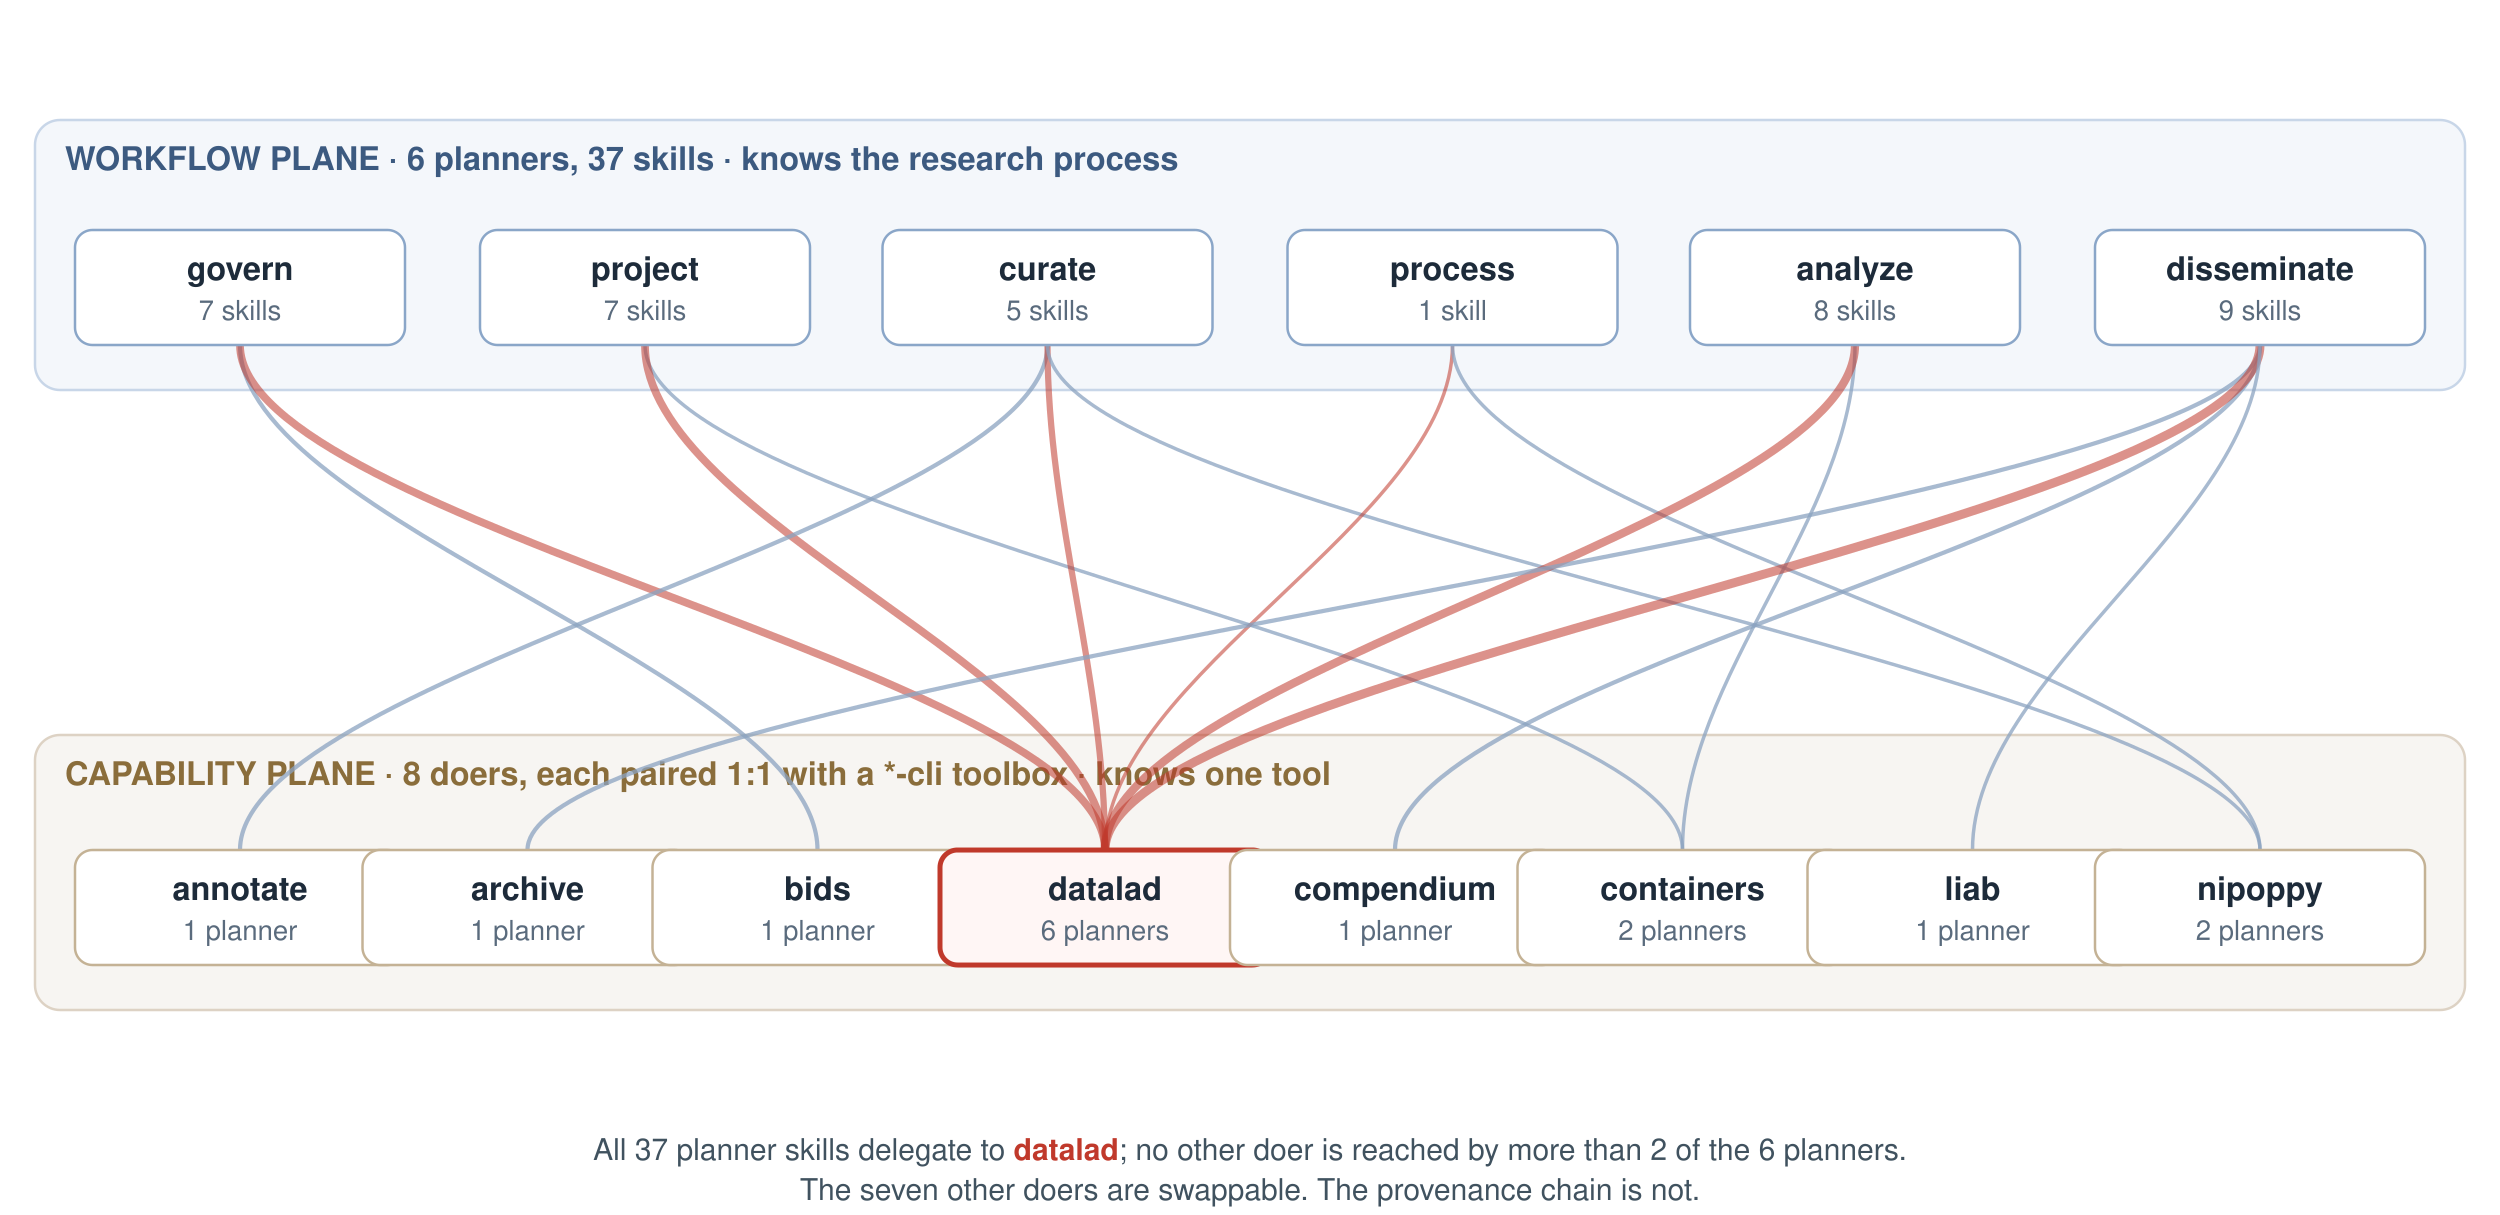
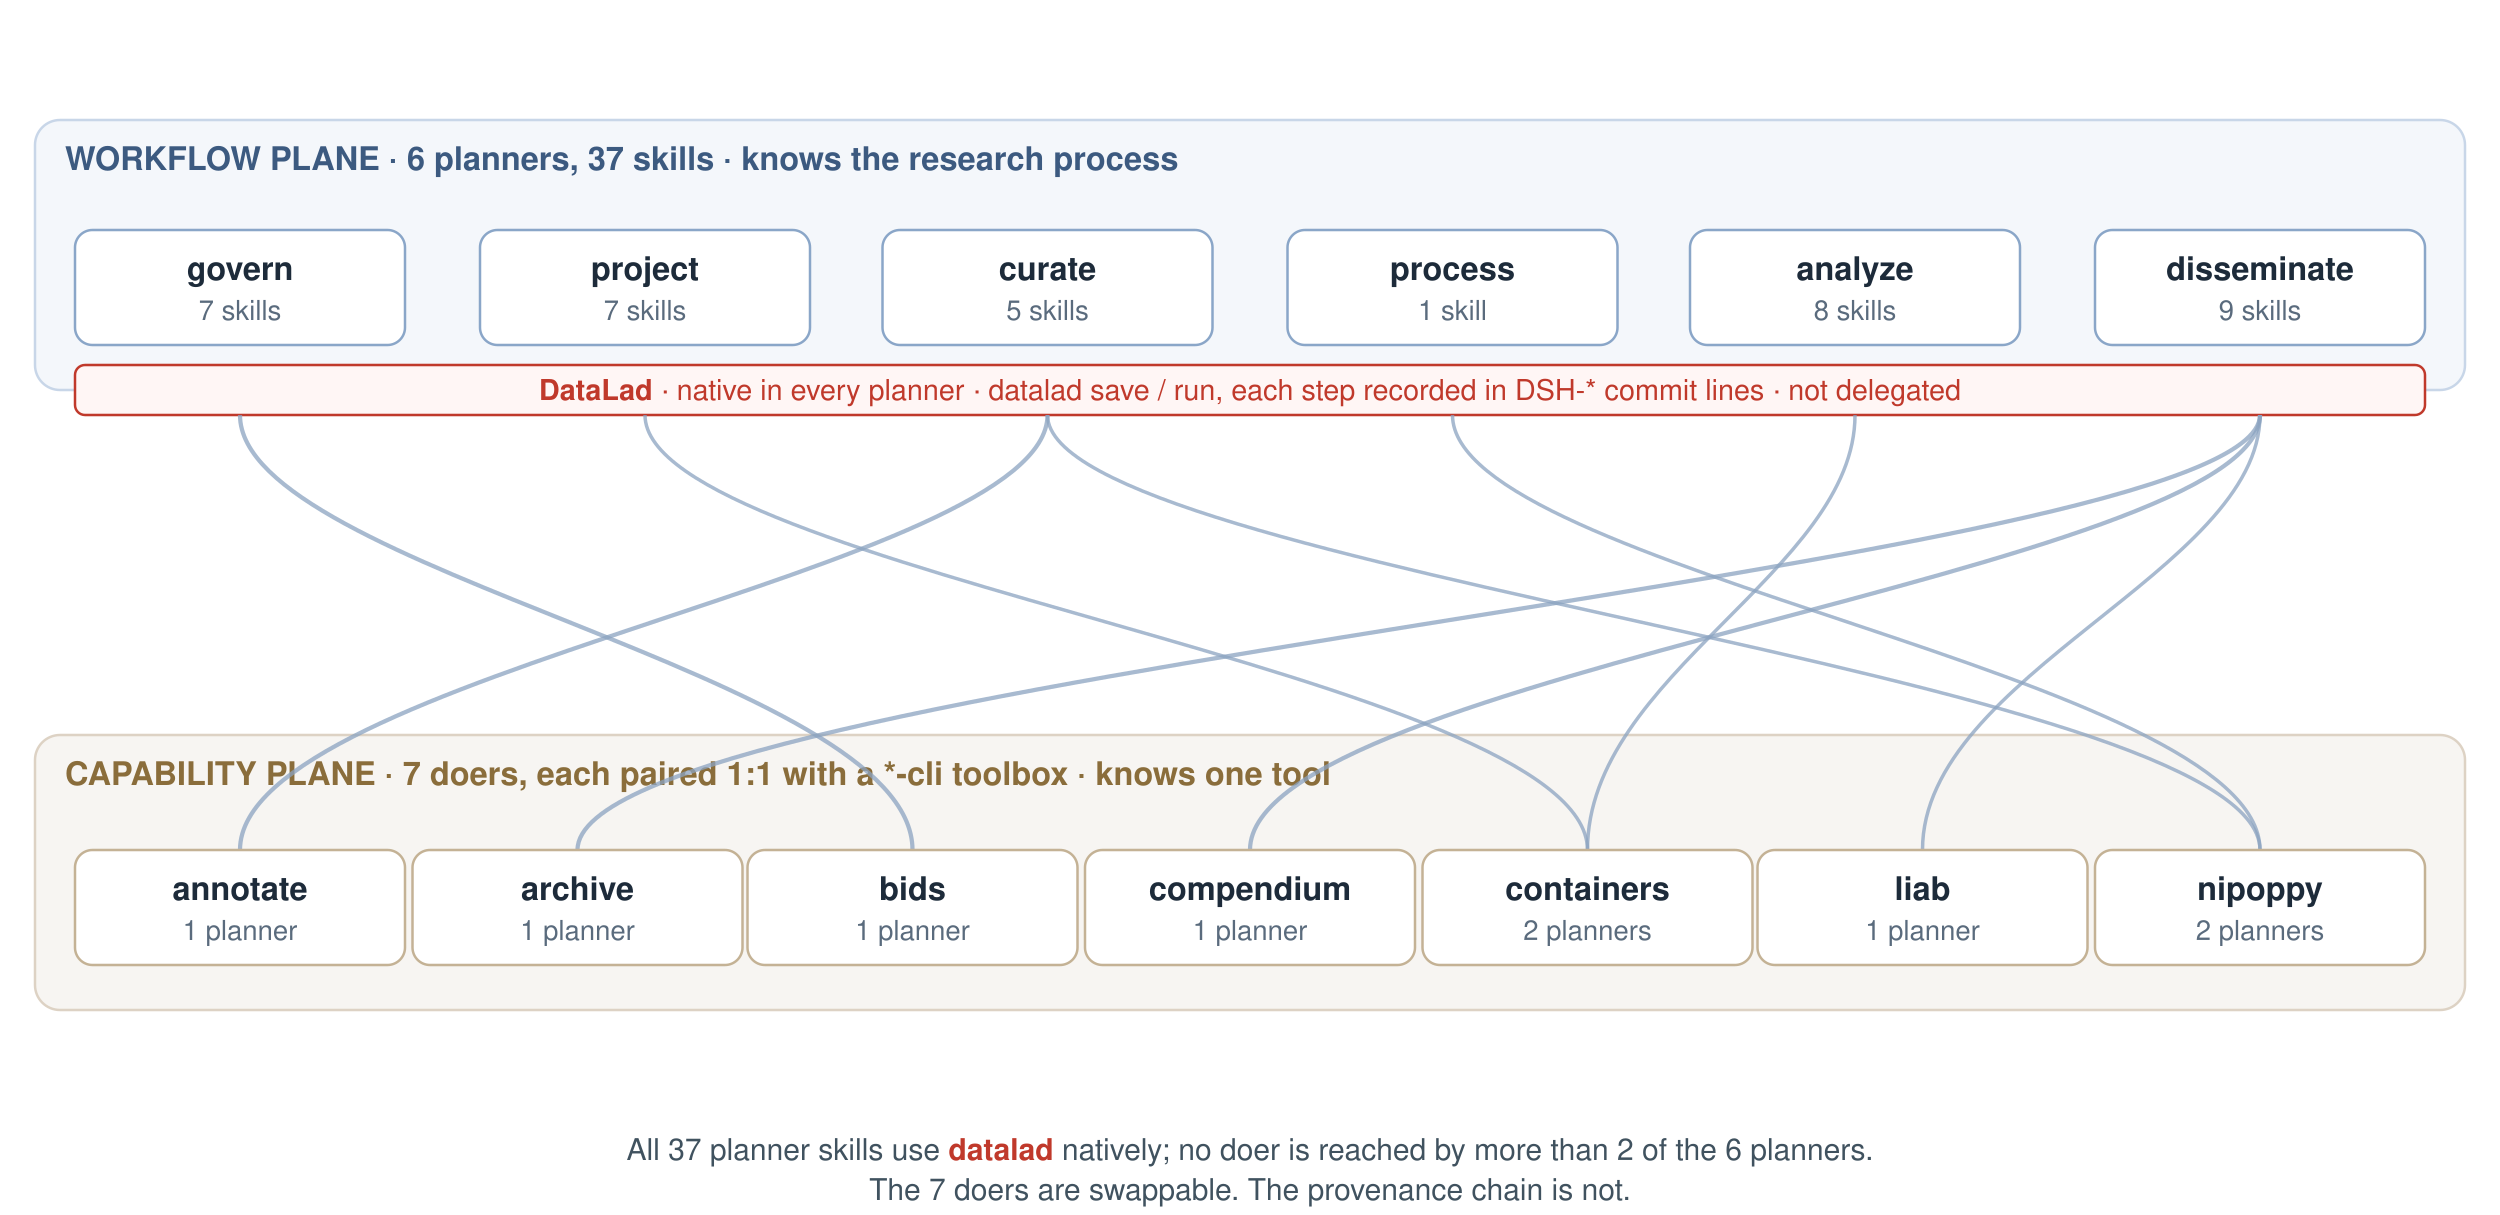
<svg xmlns="http://www.w3.org/2000/svg" width="1000" height="486" viewBox="0 0 1000 486" font-family="Helvetica, Arial, sans-serif">
  <rect width="1000" height="486" fill="#ffffff" />
  <rect x="14" y="48" width="972" height="108" rx="10" fill="#f4f7fb" stroke="#c8d6e8" />
  <rect x="14" y="294" width="972" height="110" rx="10" fill="#f7f5f2" stroke="#ddd2c4" />
  <text x="26" y="68" font-size="13" font-weight="bold" fill="#3c5a80">WORKFLOW PLANE · 6 planners, 37 skills · knows the research process</text>
-   <text x="26" y="314" font-size="13" font-weight="bold" fill="#8a6d3b">CAPABILITY PLANE · 8 doers, each paired 1:1 with a *-cli toolbox · knows one tool</text>
-   <path d="M 96 138 C 96 208, 327 270, 327 340" fill="none" stroke="#8ba3c0" stroke-width="1.7" opacity="0.75" />
-   <path d="M 96 138 C 96 208, 442 270, 442 340" fill="none" stroke="#c0392b" stroke-width="3.1" opacity="0.55" />
-   <path d="M 258 138 C 258 208, 673 270, 673 340" fill="none" stroke="#8ba3c0" stroke-width="1.4" opacity="0.75" />
-   <path d="M 258 138 C 258 208, 442 270, 442 340" fill="none" stroke="#c0392b" stroke-width="3.1" opacity="0.55" />
-   <path d="M 419 138 C 419 208, 96 270, 96 340" fill="none" stroke="#8ba3c0" stroke-width="1.7" opacity="0.75" />
-   <path d="M 419 138 C 419 208, 442 270, 442 340" fill="none" stroke="#c0392b" stroke-width="2.5" opacity="0.55" />
-   <path d="M 419 138 C 419 208, 904 270, 904 340" fill="none" stroke="#8ba3c0" stroke-width="1.4" opacity="0.75" />
-   <path d="M 581 138 C 581 208, 442 270, 442 340" fill="none" stroke="#c0392b" stroke-width="1.4" opacity="0.55" />
-   <path d="M 581 138 C 581 208, 904 270, 904 340" fill="none" stroke="#8ba3c0" stroke-width="1.4" opacity="0.75" />
-   <path d="M 742 138 C 742 208, 673 270, 673 340" fill="none" stroke="#8ba3c0" stroke-width="1.4" opacity="0.75" />
-   <path d="M 742 138 C 742 208, 442 270, 442 340" fill="none" stroke="#c0392b" stroke-width="3.3" opacity="0.55" />
-   <path d="M 904 138 C 904 208, 211 270, 211 340" fill="none" stroke="#8ba3c0" stroke-width="1.7" opacity="0.75" />
-   <path d="M 904 138 C 904 208, 558 270, 558 340" fill="none" stroke="#8ba3c0" stroke-width="1.7" opacity="0.75" />
-   <path d="M 904 138 C 904 208, 442 270, 442 340" fill="none" stroke="#c0392b" stroke-width="3.6" opacity="0.55" />
-   <path d="M 904 138 C 904 208, 789 270, 789 340" fill="none" stroke="#8ba3c0" stroke-width="1.4" opacity="0.75" />
+   <text x="26" y="314" font-size="13" font-weight="bold" fill="#8a6d3b">CAPABILITY PLANE · 7 doers, each paired 1:1 with a *-cli toolbox · knows one tool</text>
+   <rect x="30" y="146" width="940" height="20" rx="4" fill="#fff6f5" stroke="#c0392b" />
+   <text x="500" y="160" font-size="11.5" text-anchor="middle" fill="#c0392b">
+     <tspan font-weight="bold">DataLad</tspan> · native in every planner · datalad save / run, each step recorded in DSH-* commit lines · not delegated</text>
+   <path d="M 96 166 C 96 228, 365 270, 365 340" fill="none" stroke="#8ba3c0" stroke-width="1.7" opacity="0.75" />
+   <path d="M 258 166 C 258 228, 635 270, 635 340" fill="none" stroke="#8ba3c0" stroke-width="1.4" opacity="0.75" />
+   <path d="M 419 166 C 419 228, 96 270, 96 340" fill="none" stroke="#8ba3c0" stroke-width="1.7" opacity="0.75" />
+   <path d="M 419 166 C 419 228, 904 270, 904 340" fill="none" stroke="#8ba3c0" stroke-width="1.4" opacity="0.75" />
+   <path d="M 581 166 C 581 228, 904 270, 904 340" fill="none" stroke="#8ba3c0" stroke-width="1.4" opacity="0.75" />
+   <path d="M 742 166 C 742 228, 635 270, 635 340" fill="none" stroke="#8ba3c0" stroke-width="1.4" opacity="0.75" />
+   <path d="M 904 166 C 904 228, 231 270, 231 340" fill="none" stroke="#8ba3c0" stroke-width="1.7" opacity="0.75" />
+   <path d="M 904 166 C 904 228, 500 270, 500 340" fill="none" stroke="#8ba3c0" stroke-width="1.7" opacity="0.75" />
+   <path d="M 904 166 C 904 228, 769 270, 769 340" fill="none" stroke="#8ba3c0" stroke-width="1.4" opacity="0.75" />
  <rect x="30" y="92" width="132" height="46" rx="7" fill="#ffffff" stroke="#8aa6c8" stroke-width="1" />
  <text x="96" y="112" font-size="13" font-weight="bold" text-anchor="middle" fill="#1d2b3a">govern</text>
  <text x="96" y="128" font-size="11" text-anchor="middle" fill="#5a6b7d">7 skills</text>
  <rect x="192" y="92" width="132" height="46" rx="7" fill="#ffffff" stroke="#8aa6c8" stroke-width="1" />
  <text x="258" y="112" font-size="13" font-weight="bold" text-anchor="middle" fill="#1d2b3a">project</text>
  <text x="258" y="128" font-size="11" text-anchor="middle" fill="#5a6b7d">7 skills</text>
  <rect x="353" y="92" width="132" height="46" rx="7" fill="#ffffff" stroke="#8aa6c8" stroke-width="1" />
  <text x="419" y="112" font-size="13" font-weight="bold" text-anchor="middle" fill="#1d2b3a">curate</text>
  <text x="419" y="128" font-size="11" text-anchor="middle" fill="#5a6b7d">5 skills</text>
  <rect x="515" y="92" width="132" height="46" rx="7" fill="#ffffff" stroke="#8aa6c8" stroke-width="1" />
  <text x="581" y="112" font-size="13" font-weight="bold" text-anchor="middle" fill="#1d2b3a">process</text>
  <text x="581" y="128" font-size="11" text-anchor="middle" fill="#5a6b7d">1 skill</text>
  <rect x="676" y="92" width="132" height="46" rx="7" fill="#ffffff" stroke="#8aa6c8" stroke-width="1" />
  <text x="742" y="112" font-size="13" font-weight="bold" text-anchor="middle" fill="#1d2b3a">analyze</text>
  <text x="742" y="128" font-size="11" text-anchor="middle" fill="#5a6b7d">8 skills</text>
  <rect x="838" y="92" width="132" height="46" rx="7" fill="#ffffff" stroke="#8aa6c8" stroke-width="1" />
  <text x="904" y="112" font-size="13" font-weight="bold" text-anchor="middle" fill="#1d2b3a">disseminate</text>
  <text x="904" y="128" font-size="11" text-anchor="middle" fill="#5a6b7d">9 skills</text>
  <rect x="30" y="340" width="132" height="46" rx="7" fill="#ffffff" stroke="#c4b295" stroke-width="1" />
  <text x="96" y="360" font-size="13" font-weight="bold" text-anchor="middle" fill="#1d2b3a">annotate</text>
  <text x="96" y="376" font-size="11" text-anchor="middle" fill="#5a6b7d">1 planner</text>
-   <rect x="145" y="340" width="132" height="46" rx="7" fill="#ffffff" stroke="#c4b295" stroke-width="1" />
-   <text x="211" y="360" font-size="13" font-weight="bold" text-anchor="middle" fill="#1d2b3a">archive</text>
-   <text x="211" y="376" font-size="11" text-anchor="middle" fill="#5a6b7d">1 planner</text>
-   <rect x="261" y="340" width="132" height="46" rx="7" fill="#ffffff" stroke="#c4b295" stroke-width="1" />
-   <text x="327" y="360" font-size="13" font-weight="bold" text-anchor="middle" fill="#1d2b3a">bids</text>
-   <text x="327" y="376" font-size="11" text-anchor="middle" fill="#5a6b7d">1 planner</text>
-   <rect x="376" y="340" width="132" height="46" rx="7" fill="#fff6f5" stroke="#c0392b" stroke-width="2" />
-   <text x="442" y="360" font-size="13" font-weight="bold" text-anchor="middle" fill="#1d2b3a">datalad</text>
-   <text x="442" y="376" font-size="11" text-anchor="middle" fill="#5a6b7d">6 planners</text>
-   <rect x="492" y="340" width="132" height="46" rx="7" fill="#ffffff" stroke="#c4b295" stroke-width="1" />
-   <text x="558" y="360" font-size="13" font-weight="bold" text-anchor="middle" fill="#1d2b3a">compendium</text>
-   <text x="558" y="376" font-size="11" text-anchor="middle" fill="#5a6b7d">1 planner</text>
-   <rect x="607" y="340" width="132" height="46" rx="7" fill="#ffffff" stroke="#c4b295" stroke-width="1" />
-   <text x="673" y="360" font-size="13" font-weight="bold" text-anchor="middle" fill="#1d2b3a">containers</text>
-   <text x="673" y="376" font-size="11" text-anchor="middle" fill="#5a6b7d">2 planners</text>
-   <rect x="723" y="340" width="132" height="46" rx="7" fill="#ffffff" stroke="#c4b295" stroke-width="1" />
-   <text x="789" y="360" font-size="13" font-weight="bold" text-anchor="middle" fill="#1d2b3a">liab</text>
-   <text x="789" y="376" font-size="11" text-anchor="middle" fill="#5a6b7d">1 planner</text>
+   <rect x="165" y="340" width="132" height="46" rx="7" fill="#ffffff" stroke="#c4b295" stroke-width="1" />
+   <text x="231" y="360" font-size="13" font-weight="bold" text-anchor="middle" fill="#1d2b3a">archive</text>
+   <text x="231" y="376" font-size="11" text-anchor="middle" fill="#5a6b7d">1 planner</text>
+   <rect x="299" y="340" width="132" height="46" rx="7" fill="#ffffff" stroke="#c4b295" stroke-width="1" />
+   <text x="365" y="360" font-size="13" font-weight="bold" text-anchor="middle" fill="#1d2b3a">bids</text>
+   <text x="365" y="376" font-size="11" text-anchor="middle" fill="#5a6b7d">1 planner</text>
+   <rect x="434" y="340" width="132" height="46" rx="7" fill="#ffffff" stroke="#c4b295" stroke-width="1" />
+   <text x="500" y="360" font-size="13" font-weight="bold" text-anchor="middle" fill="#1d2b3a">compendium</text>
+   <text x="500" y="376" font-size="11" text-anchor="middle" fill="#5a6b7d">1 planner</text>
+   <rect x="569" y="340" width="132" height="46" rx="7" fill="#ffffff" stroke="#c4b295" stroke-width="1" />
+   <text x="635" y="360" font-size="13" font-weight="bold" text-anchor="middle" fill="#1d2b3a">containers</text>
+   <text x="635" y="376" font-size="11" text-anchor="middle" fill="#5a6b7d">2 planners</text>
+   <rect x="703" y="340" width="132" height="46" rx="7" fill="#ffffff" stroke="#c4b295" stroke-width="1" />
+   <text x="769" y="360" font-size="13" font-weight="bold" text-anchor="middle" fill="#1d2b3a">liab</text>
+   <text x="769" y="376" font-size="11" text-anchor="middle" fill="#5a6b7d">1 planner</text>
  <rect x="838" y="340" width="132" height="46" rx="7" fill="#ffffff" stroke="#c4b295" stroke-width="1" />
  <text x="904" y="360" font-size="13" font-weight="bold" text-anchor="middle" fill="#1d2b3a">nipoppy</text>
  <text x="904" y="376" font-size="11" text-anchor="middle" fill="#5a6b7d">2 planners</text>
-   <text x="500" y="464" font-size="12" text-anchor="middle" fill="#40525f">All 37 planner skills delegate to <tspan fill="#c0392b" font-weight="bold">datalad</tspan>; no other doer is reached by more than 2 of the 6 planners.</text>
-   <text x="500" y="480" font-size="12" text-anchor="middle" fill="#40525f">The seven other doers are swappable. The provenance chain is not.</text>
+   <text x="500" y="464" font-size="12" text-anchor="middle" fill="#40525f">All 37 planner skills use <tspan fill="#c0392b" font-weight="bold">datalad</tspan> natively; no doer is reached by more than 2 of the 6 planners.</text>
+   <text x="500" y="480" font-size="12" text-anchor="middle" fill="#40525f">The 7 doers are swappable. The provenance chain is not.</text>
</svg>
